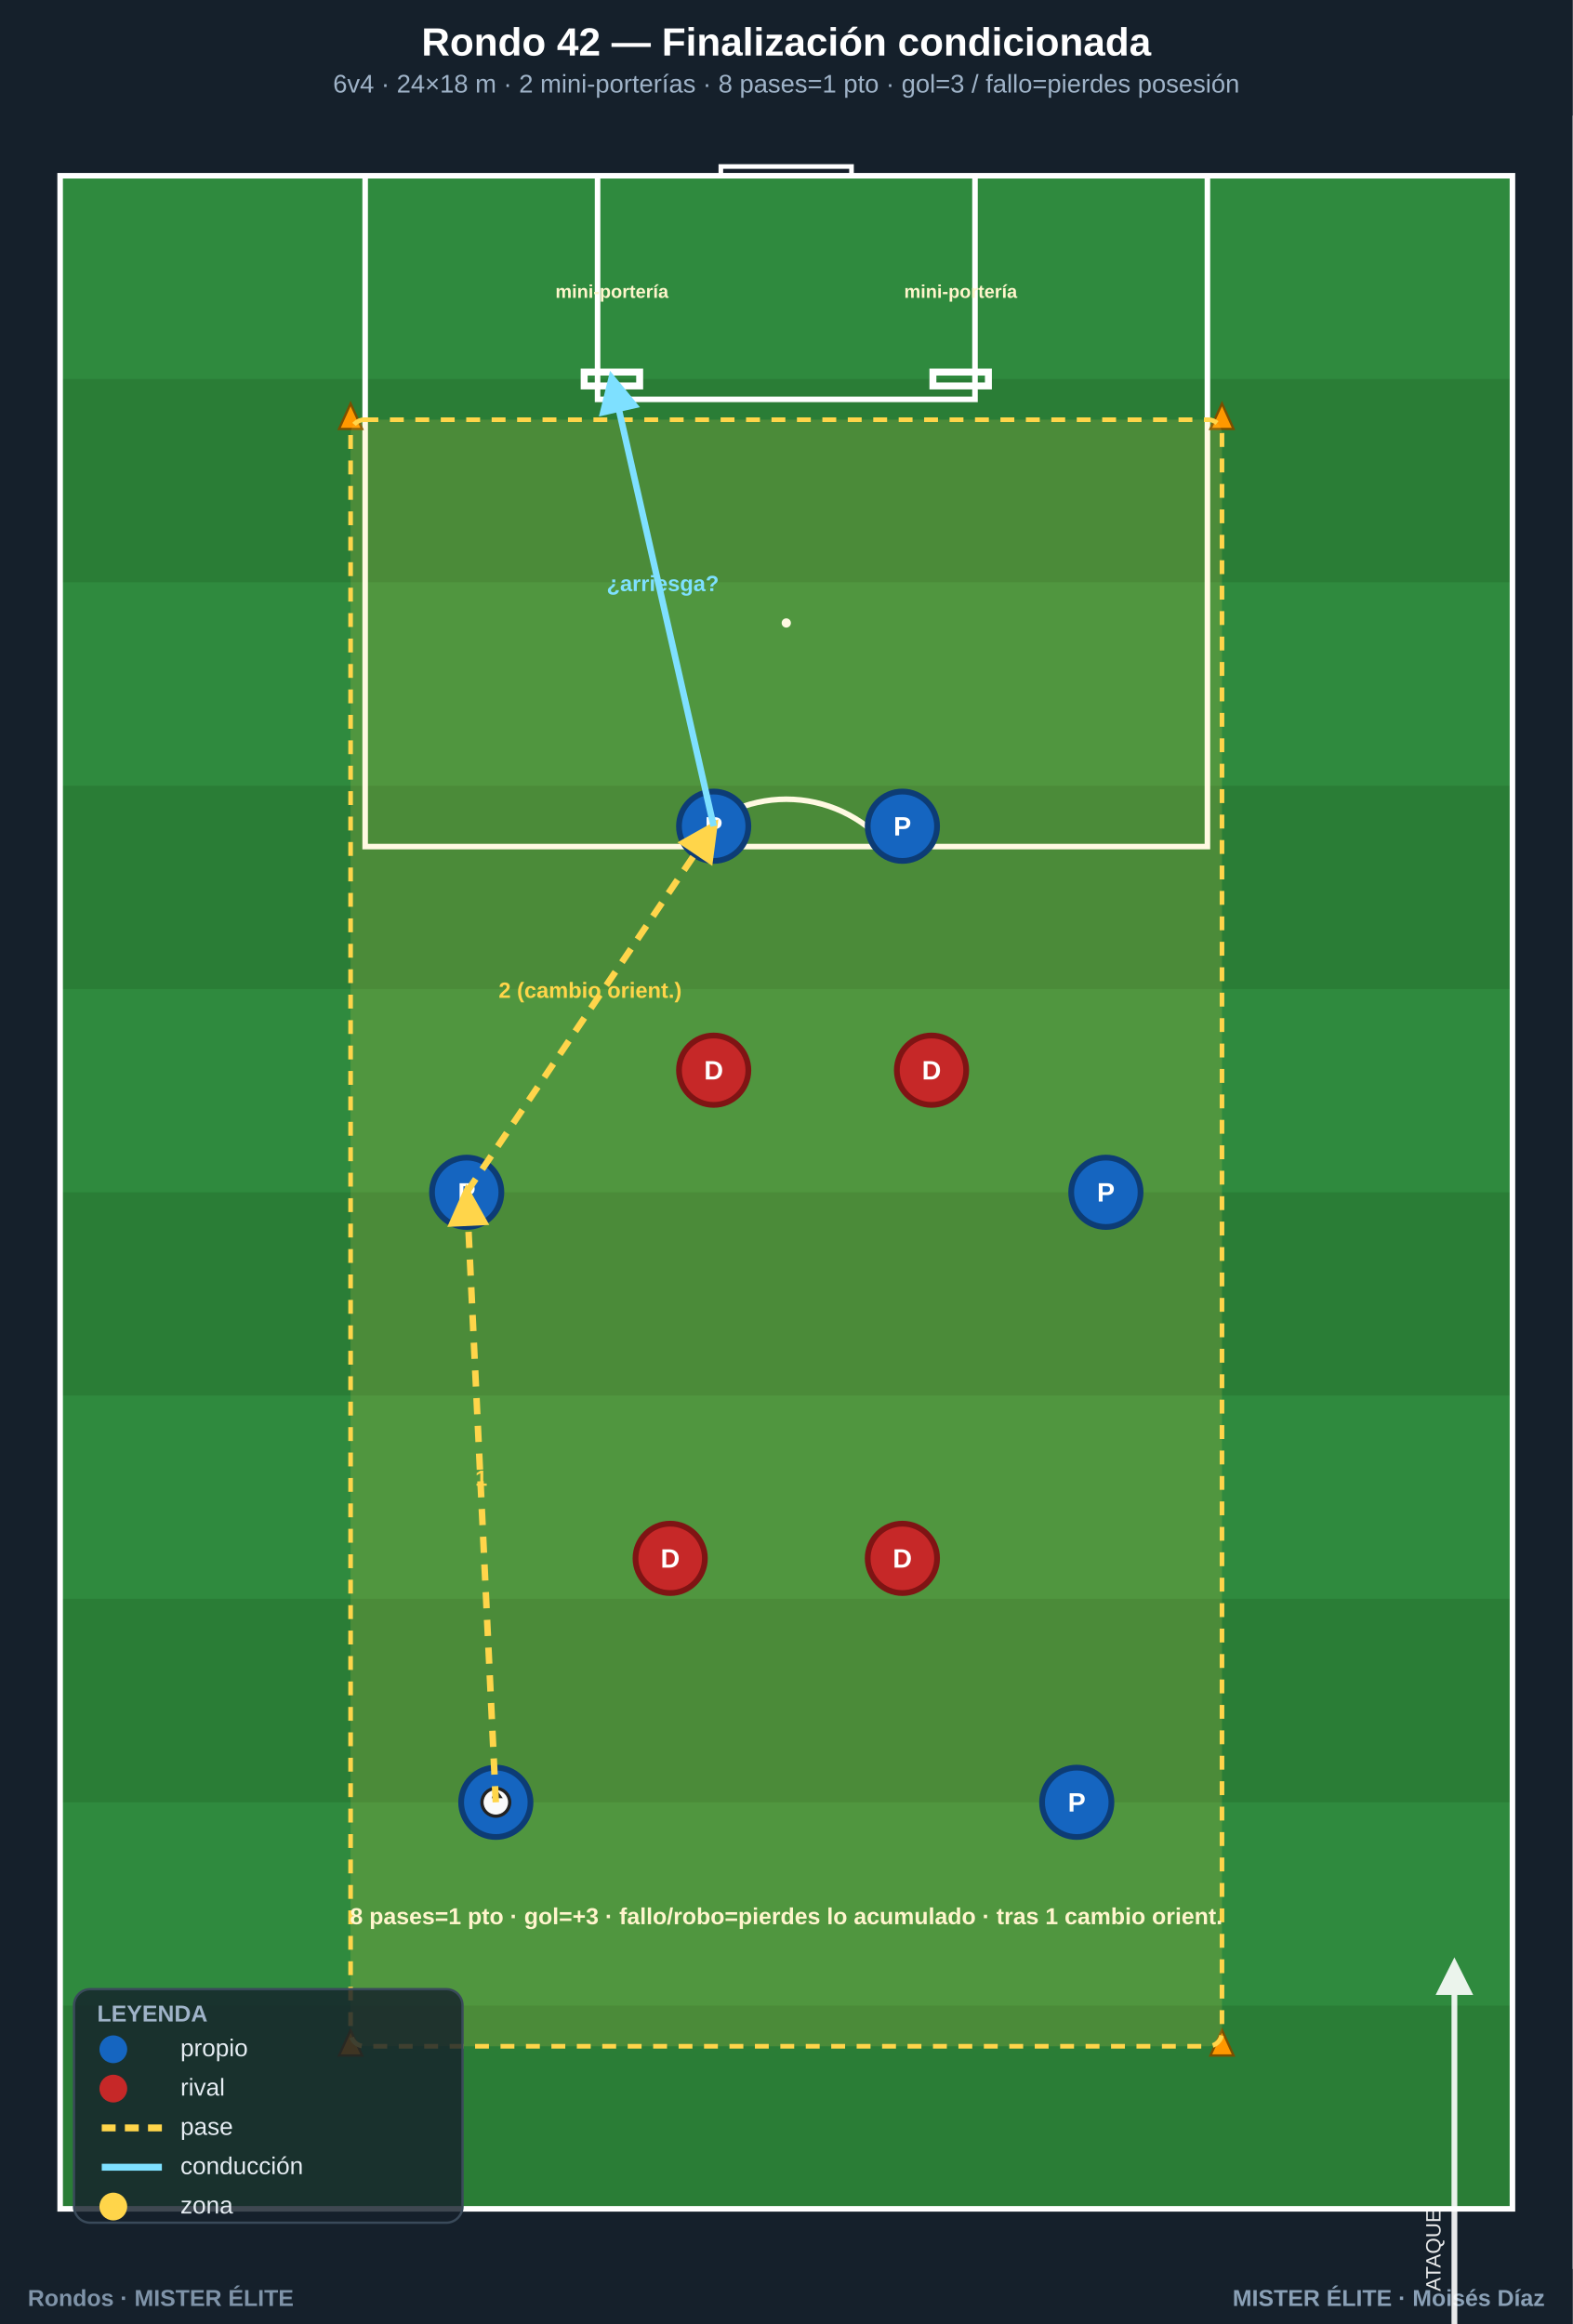
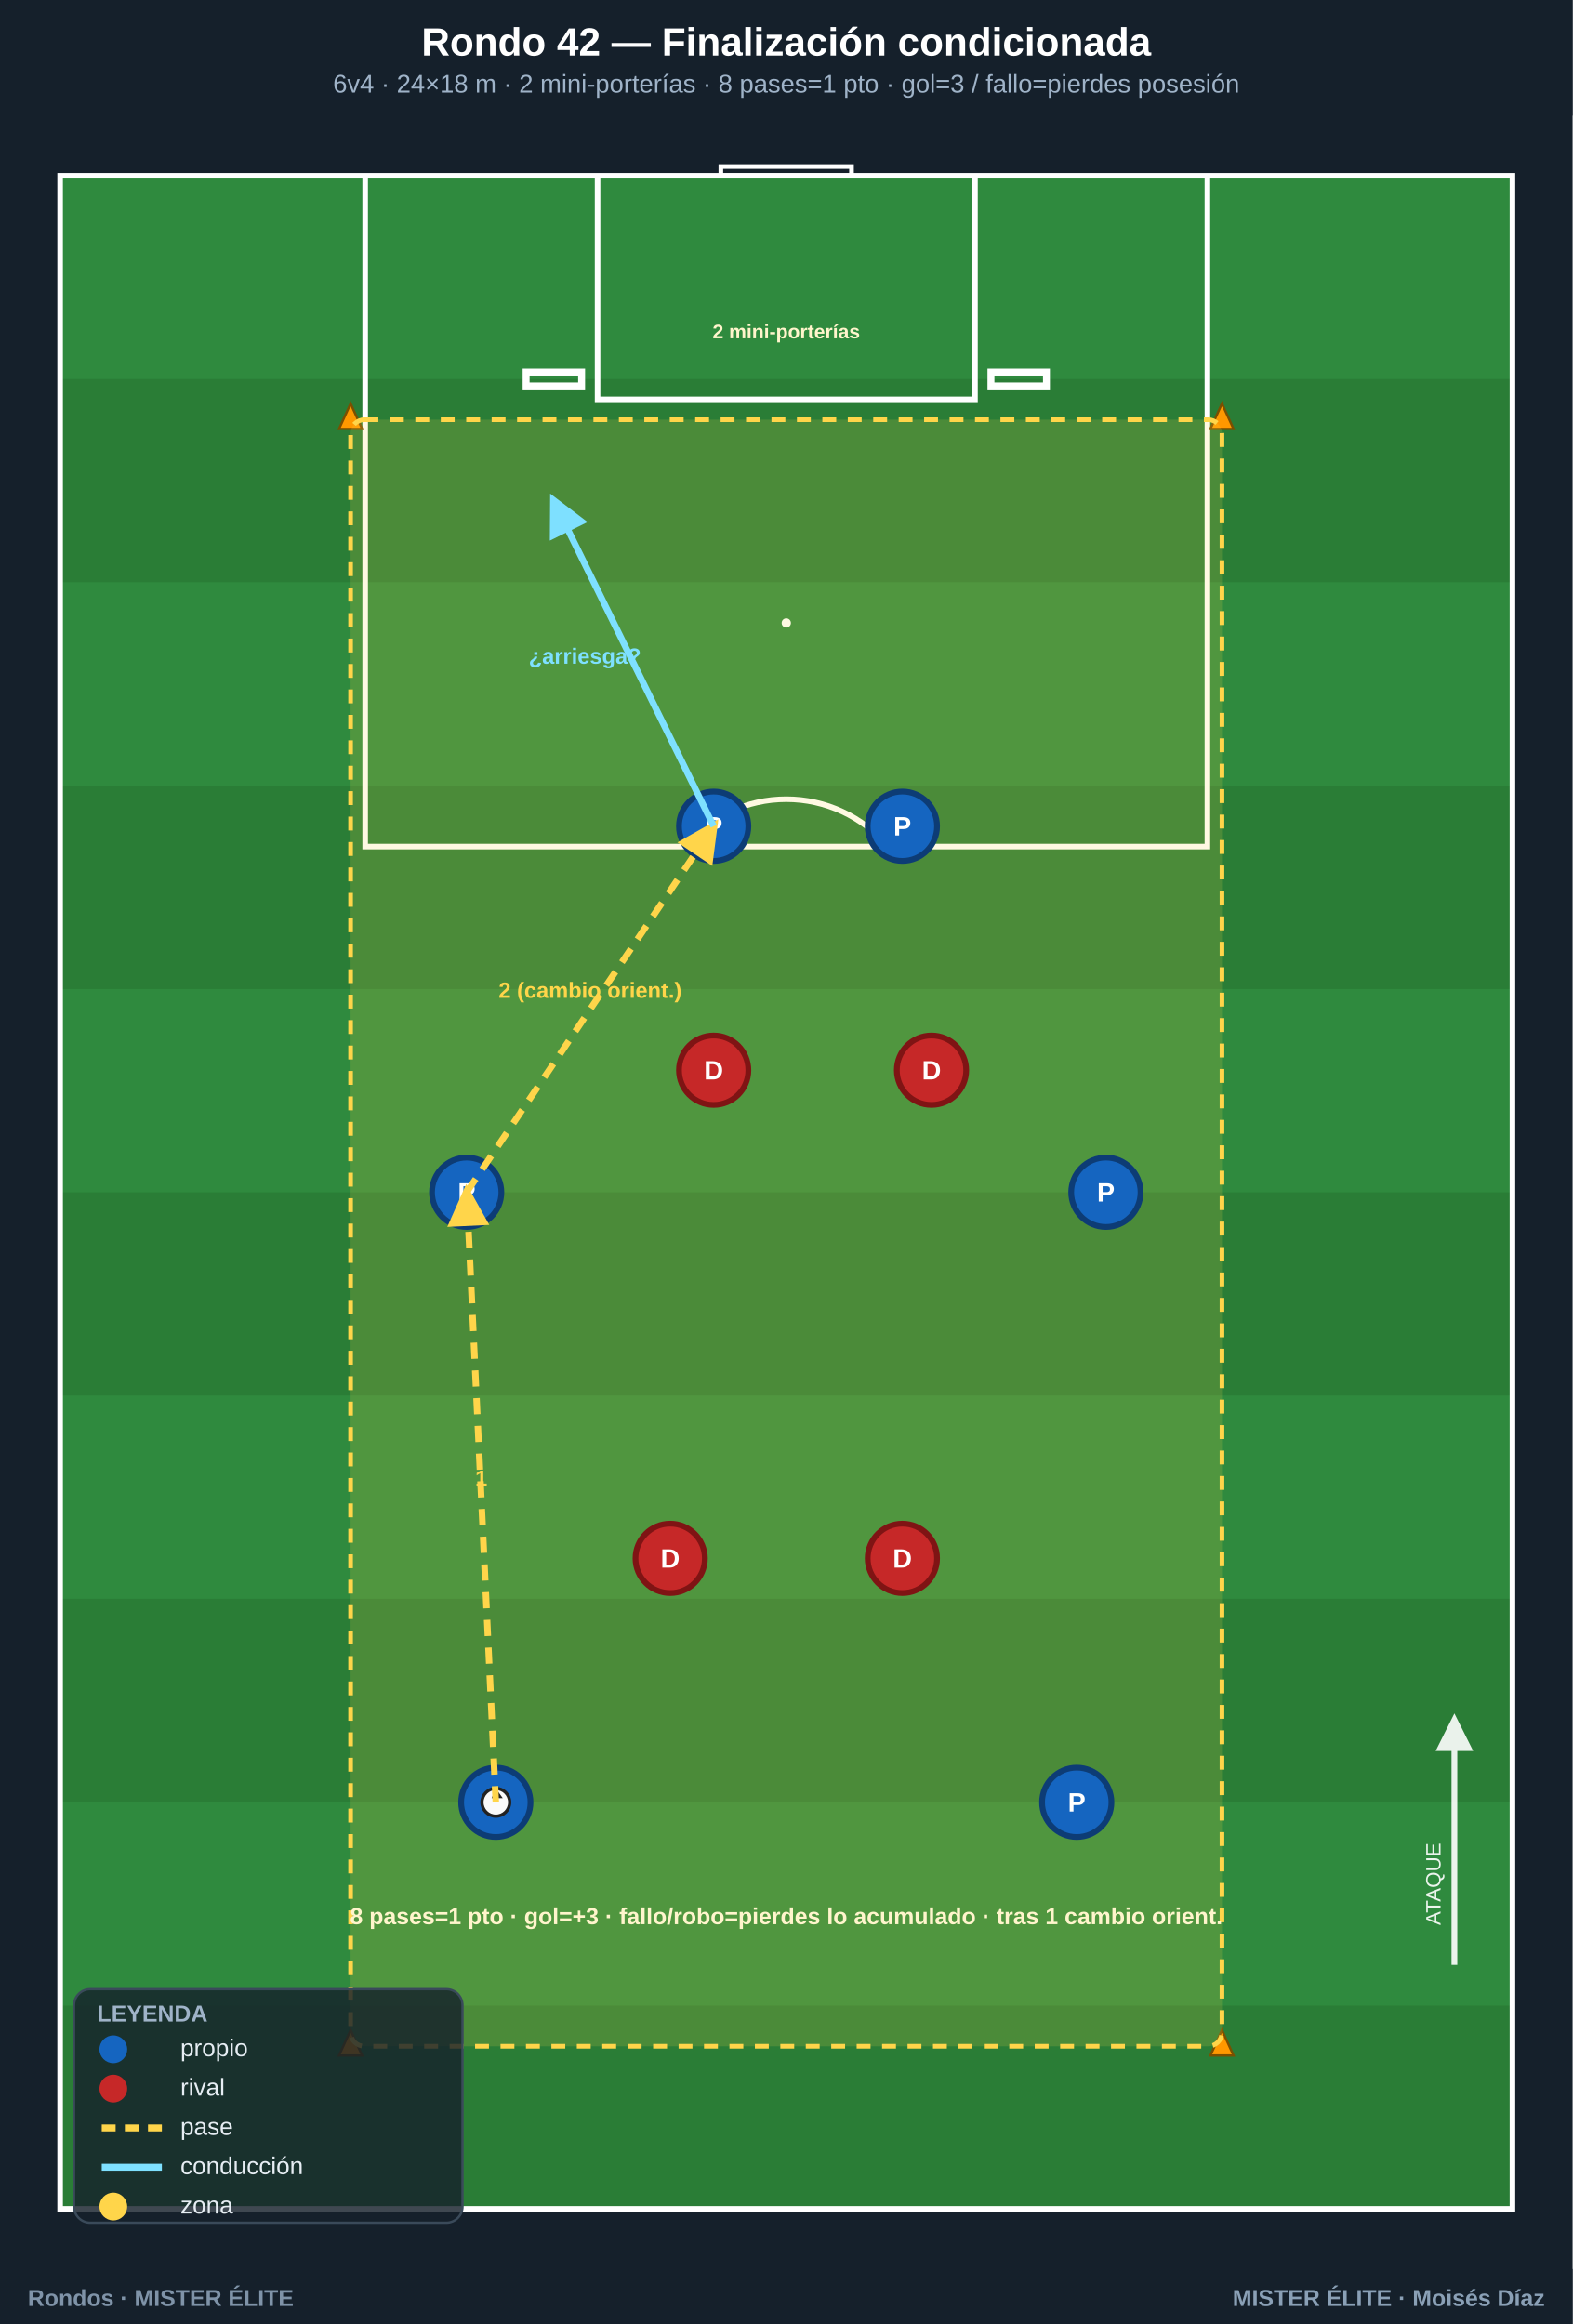
<svg xmlns="http://www.w3.org/2000/svg" viewBox="0 0 680 1005" width="680" height="1005" font-family="Segoe UI,Arial,sans-serif">
  <defs>
    <linearGradient id="sky" x1="0" y1="0" x2="0" y2="1">
      <stop offset="0" stop-color="#2f8a3e" />
      <stop offset="1" stop-color="#2b8139" />
    </linearGradient>
    <marker id="ah_pass" viewBox="0 0 10 10" refX="8" refY="5" markerWidth="6.5" markerHeight="6.5" orient="auto-start-reverse">
      <path d="M0,0 L10,5 L0,10 z" fill="#ffd54a" />
    </marker>
    <marker id="ah_run" viewBox="0 0 10 10" refX="8" refY="5" markerWidth="6.5" markerHeight="6.5" orient="auto-start-reverse">
      <path d="M0,0 L10,5 L0,10 z" fill="#ffffff" />
    </marker>
    <marker id="ah_drive" viewBox="0 0 10 10" refX="8" refY="5" markerWidth="6.5" markerHeight="6.5" orient="auto-start-reverse">
      <path d="M0,0 L10,5 L0,10 z" fill="#7ee0ff" />
    </marker>
    <marker id="ah_white" viewBox="0 0 10 10" refX="8" refY="5" markerWidth="6.5" markerHeight="6.5" orient="auto-start-reverse">
      <path d="M0,0 L10,5 L0,10 z" fill="#ffffff" />
    </marker>
  </defs>
  <rect x="0.0" y="0.0" width="680.0" height="1005.2" fill="#15202b" />
  <rect x="26.0" y="76.0" width="628.0" height="88.4" fill="#2f8a3e" />
  <rect x="26.0" y="163.9" width="628.0" height="88.4" fill="#2a7d36" />
  <rect x="26.0" y="251.8" width="628.0" height="88.4" fill="#2f8a3e" />
  <rect x="26.0" y="339.8" width="628.0" height="88.4" fill="#2a7d36" />
  <rect x="26.0" y="427.7" width="628.0" height="88.4" fill="#2f8a3e" />
  <rect x="26.0" y="515.6" width="628.0" height="88.4" fill="#2a7d36" />
  <rect x="26.0" y="603.5" width="628.0" height="88.4" fill="#2f8a3e" />
  <rect x="26.0" y="691.4" width="628.0" height="88.4" fill="#2a7d36" />
  <rect x="26.0" y="779.4" width="628.0" height="88.4" fill="#2f8a3e" />
  <rect x="26.0" y="867.3" width="628.0" height="88.4" fill="#2a7d36" />
  <rect x="26.0" y="76.0" width="628.0" height="879.2" fill="none" stroke="#ffffff" stroke-width="2.4" />
  <path d="M157.9,76.0 L157.9,366.1 L522.1,366.1 L522.1,76.0" fill="none" stroke="#ffffff" stroke-width="2.4" />
  <path d="M258.4,76.0 L258.4,172.7 L421.6,172.7 L421.6,76.0" fill="none" stroke="#ffffff" stroke-width="2.4" />
  <circle cx="340.0" cy="269.4" r="2.0" fill="#ffffff" />
  <rect x="311.7" y="72.0" width="56.5" height="4" fill="none" stroke="#ffffff" stroke-width="2" />
  <path d="M296.0,366.1 A57.5,57.5 0 0 1 384.0,366.1" fill="none" stroke="#ffffff" stroke-width="2.4" />
  <rect x="0.0" y="0.0" width="680.0" height="50.0" fill="#15202b" />
  <text x="340.0" y="24.0" font-family="Segoe UI,Arial,sans-serif" font-size="17" font-weight="800" fill="#ffffff" text-anchor="middle">Rondo 42 — Finalización condicionada</text>
  <text x="340.0" y="40.0" font-family="Segoe UI,Arial,sans-serif" font-size="11" font-weight="500" fill="#9fb3c8" text-anchor="middle">6v4 · 24×18 m · 2 mini-porterías · 8 pases=1 pto · gol=3 / fallo=pierdes posesión</text>
  <rect x="0.0" y="981.2" width="680.0" height="24.0" fill="#15202b" />
  <text x="668.0" y="997.2" font-family="Segoe UI,Arial,sans-serif" font-size="10" font-weight="700" fill="#8aa0b6" text-anchor="end">MISTER ÉLITE · Moisés Díaz</text>
  <text x="12.0" y="997.2" font-family="Segoe UI,Arial,sans-serif" font-size="10" font-weight="600" fill="#7f93a8" text-anchor="start">Rondos · MISTER ÉLITE</text>
  <g opacity="0.9">
-     <line x1="628.9" y1="1060.7" x2="628.9" y2="849.7" stroke="#ffffff" stroke-width="2.5" marker-end="url(#ah_white)" />
-     <text x="622.9" y="955.2" font-family="Segoe UI,Arial" font-size="9" fill="#ffffff" text-anchor="end" transform="rotate(-90 622.9 955.2)">ATAQUE</text>
+     <line x1="628.9" y1="849.7" x2="628.9" y2="744.2" stroke="#ffffff" stroke-width="2.5" marker-end="url(#ah_white)" />
+     <text x="622.9" y="796.9" font-family="Segoe UI,Arial" font-size="9" fill="#ffffff" text-anchor="end" transform="rotate(-90 622.9 796.9)">ATAQUE</text>
  </g>
  <path d="M151.6,877.9 l5,11 l-10,0 z" fill="#ff9800" stroke="#7a4f00" stroke-width="1" />
  <path d="M528.4,877.9 l5,11 l-10,0 z" fill="#ff9800" stroke="#7a4f00" stroke-width="1" />
  <path d="M151.6,174.5 l5,11 l-10,0 z" fill="#ff9800" stroke="#7a4f00" stroke-width="1" />
  <path d="M528.4,174.5 l5,11 l-10,0 z" fill="#ff9800" stroke="#7a4f00" stroke-width="1" />
  <rect x="151.6" y="181.5" width="376.8" height="703.4" rx="6" fill="#ffd54a" fill-opacity="0.16" stroke="#ffd54a" stroke-width="2" stroke-dasharray="6 5" />
-   <rect x="252.6" y="160.9" width="24" height="6" fill="none" stroke="#fff" stroke-width="3" />
-   <rect x="403.4" y="160.9" width="24" height="6" fill="none" stroke="#fff" stroke-width="3" />
-   <text x="264.6" y="128.8" font-family="Segoe UI,Arial,sans-serif" font-size="8" font-weight="600" fill="#fff5cc" text-anchor="middle">mini-portería</text>
-   <text x="415.4" y="128.8" font-family="Segoe UI,Arial,sans-serif" font-size="8" font-weight="600" fill="#fff5cc" text-anchor="middle">mini-portería</text>
+   <rect x="227.5" y="160.9" width="24" height="6" fill="none" stroke="#fff" stroke-width="3" />
+   <rect x="428.5" y="160.9" width="24" height="6" fill="none" stroke="#fff" stroke-width="3" />
+   <text x="340.0" y="146.3" font-family="Segoe UI,Arial,sans-serif" font-size="8.5" font-weight="600" fill="#fff5cc" text-anchor="middle">2 mini-porterías</text>
  <g>
    <circle cx="214.4" cy="779.4" r="15" fill="#1565c0" stroke="#0d3c75" stroke-width="2.5" />
    <text x="214.4" y="783.4" font-family="Segoe UI,Arial" font-size="11.5" font-weight="800" fill="#fff" text-anchor="middle">P</text>
  </g>
  <g>
    <circle cx="465.6" cy="779.4" r="15" fill="#1565c0" stroke="#0d3c75" stroke-width="2.5" />
    <text x="465.6" y="783.4" font-family="Segoe UI,Arial" font-size="11.5" font-weight="800" fill="#fff" text-anchor="middle">P</text>
  </g>
  <g>
    <circle cx="201.8" cy="515.6" r="15" fill="#1565c0" stroke="#0d3c75" stroke-width="2.5" />
    <text x="201.8" y="519.6" font-family="Segoe UI,Arial" font-size="11.5" font-weight="800" fill="#fff" text-anchor="middle">P</text>
  </g>
  <g>
    <circle cx="478.2" cy="515.6" r="15" fill="#1565c0" stroke="#0d3c75" stroke-width="2.5" />
    <text x="478.2" y="519.6" font-family="Segoe UI,Arial" font-size="11.5" font-weight="800" fill="#fff" text-anchor="middle">P</text>
  </g>
  <g>
    <circle cx="308.6" cy="357.3" r="15" fill="#1565c0" stroke="#0d3c75" stroke-width="2.5" />
    <text x="308.6" y="361.3" font-family="Segoe UI,Arial" font-size="11.5" font-weight="800" fill="#fff" text-anchor="middle">P</text>
  </g>
  <g>
    <circle cx="390.2" cy="357.3" r="15" fill="#1565c0" stroke="#0d3c75" stroke-width="2.5" />
    <text x="390.2" y="361.3" font-family="Segoe UI,Arial" font-size="11.5" font-weight="800" fill="#fff" text-anchor="middle">P</text>
  </g>
  <g>
    <circle cx="289.8" cy="673.9" r="15" fill="#c62828" stroke="#7f1414" stroke-width="2.5" />
    <text x="289.8" y="677.9" font-family="Segoe UI,Arial" font-size="11.5" font-weight="800" fill="#fff" text-anchor="middle">D</text>
  </g>
  <g>
    <circle cx="390.2" cy="673.9" r="15" fill="#c62828" stroke="#7f1414" stroke-width="2.5" />
    <text x="390.2" y="677.9" font-family="Segoe UI,Arial" font-size="11.5" font-weight="800" fill="#fff" text-anchor="middle">D</text>
  </g>
  <g>
    <circle cx="308.6" cy="462.8" r="15" fill="#c62828" stroke="#7f1414" stroke-width="2.5" />
    <text x="308.6" y="466.8" font-family="Segoe UI,Arial" font-size="11.5" font-weight="800" fill="#fff" text-anchor="middle">D</text>
  </g>
  <g>
    <circle cx="402.8" cy="462.8" r="15" fill="#c62828" stroke="#7f1414" stroke-width="2.5" />
    <text x="402.8" y="466.8" font-family="Segoe UI,Arial" font-size="11.5" font-weight="800" fill="#fff" text-anchor="middle">D</text>
  </g>
  <circle cx="214.4" cy="779.4" r="6.0" fill="#fafafa" stroke="#222" stroke-width="1.4" />
  <path d="M214.4,773.4 l3.0,4.2 l-4.8,0 z" fill="#222" />
  <line x1="214.4" y1="779.4" x2="201.8" y2="515.6" stroke="#ffd54a" stroke-width="2.8" stroke-dasharray="7 5" marker-end="url(#ah_pass)" />
  <text x="208.1" y="642.5" font-family="Segoe UI,Arial,sans-serif" font-size="9.5" font-weight="700" fill="#ffd54a" text-anchor="middle">1</text>
  <line x1="201.8" y1="515.6" x2="308.6" y2="357.3" stroke="#ffd54a" stroke-width="2.8" stroke-dasharray="7 5" marker-end="url(#ah_pass)" />
  <text x="255.2" y="431.5" font-family="Segoe UI,Arial,sans-serif" font-size="9.5" font-weight="700" fill="#ffd54a" text-anchor="middle">2 (cambio orient.)</text>
-   <line x1="308.6" y1="357.3" x2="264.6" y2="163.9" stroke="#7ee0ff" stroke-width="2.8" marker-end="url(#ah_drive)" />
-   <text x="286.6" y="255.6" font-family="Segoe UI,Arial,sans-serif" font-size="9.5" font-weight="700" fill="#7ee0ff" text-anchor="middle">¿arriesga?</text>
+   <line x1="308.6" y1="357.3" x2="239.5" y2="216.7" stroke="#7ee0ff" stroke-width="2.8" marker-end="url(#ah_drive)" />
+   <text x="277.2" y="287.0" font-family="Segoe UI,Arial,sans-serif" font-size="9.5" font-weight="600" fill="#7ee0ff" text-anchor="end">¿arriesga?</text>
  <text x="340.0" y="832.1" font-family="Segoe UI,Arial,sans-serif" font-size="10" font-weight="600" fill="#fff5cc" text-anchor="middle">8 pases=1 pto · gol=+3 · fallo/robo=pierdes lo acumulado · tras 1 cambio orient.</text>
  <g>
    <rect x="32" y="860.2" width="168" height="101" rx="7" fill="#15202b" fill-opacity="0.82" stroke="#3a4a5a" stroke-width="1" />
    <text x="42" y="874.2" font-family="Segoe UI,Arial" font-size="10" font-weight="800" fill="#9fb3c8">LEYENDA</text>
    <circle cx="49" cy="886.2" r="6" fill="#1565c0" />
    <text x="78" y="889.2" font-family="Segoe UI,Arial" font-size="10.5" fill="#e6edf3">propio</text>
    <circle cx="49" cy="903.2" r="6" fill="#c62828" />
    <text x="78" y="906.2" font-family="Segoe UI,Arial" font-size="10.5" fill="#e6edf3">rival</text>
    <line x1="44" y1="920.2" x2="70" y2="920.2" stroke="#ffd54a" stroke-width="3" stroke-dasharray="6 4" />
    <text x="78" y="923.2" font-family="Segoe UI,Arial" font-size="10.5" fill="#e6edf3">pase</text>
    <line x1="44" y1="937.2" x2="70" y2="937.2" stroke="#7ee0ff" stroke-width="3" />
    <text x="78" y="940.2" font-family="Segoe UI,Arial" font-size="10.5" fill="#e6edf3">conducción</text>
    <circle cx="49" cy="954.2" r="6" fill="#ffd54a" />
    <text x="78" y="957.2" font-family="Segoe UI,Arial" font-size="10.5" fill="#e6edf3">zona</text>
  </g>
</svg>
